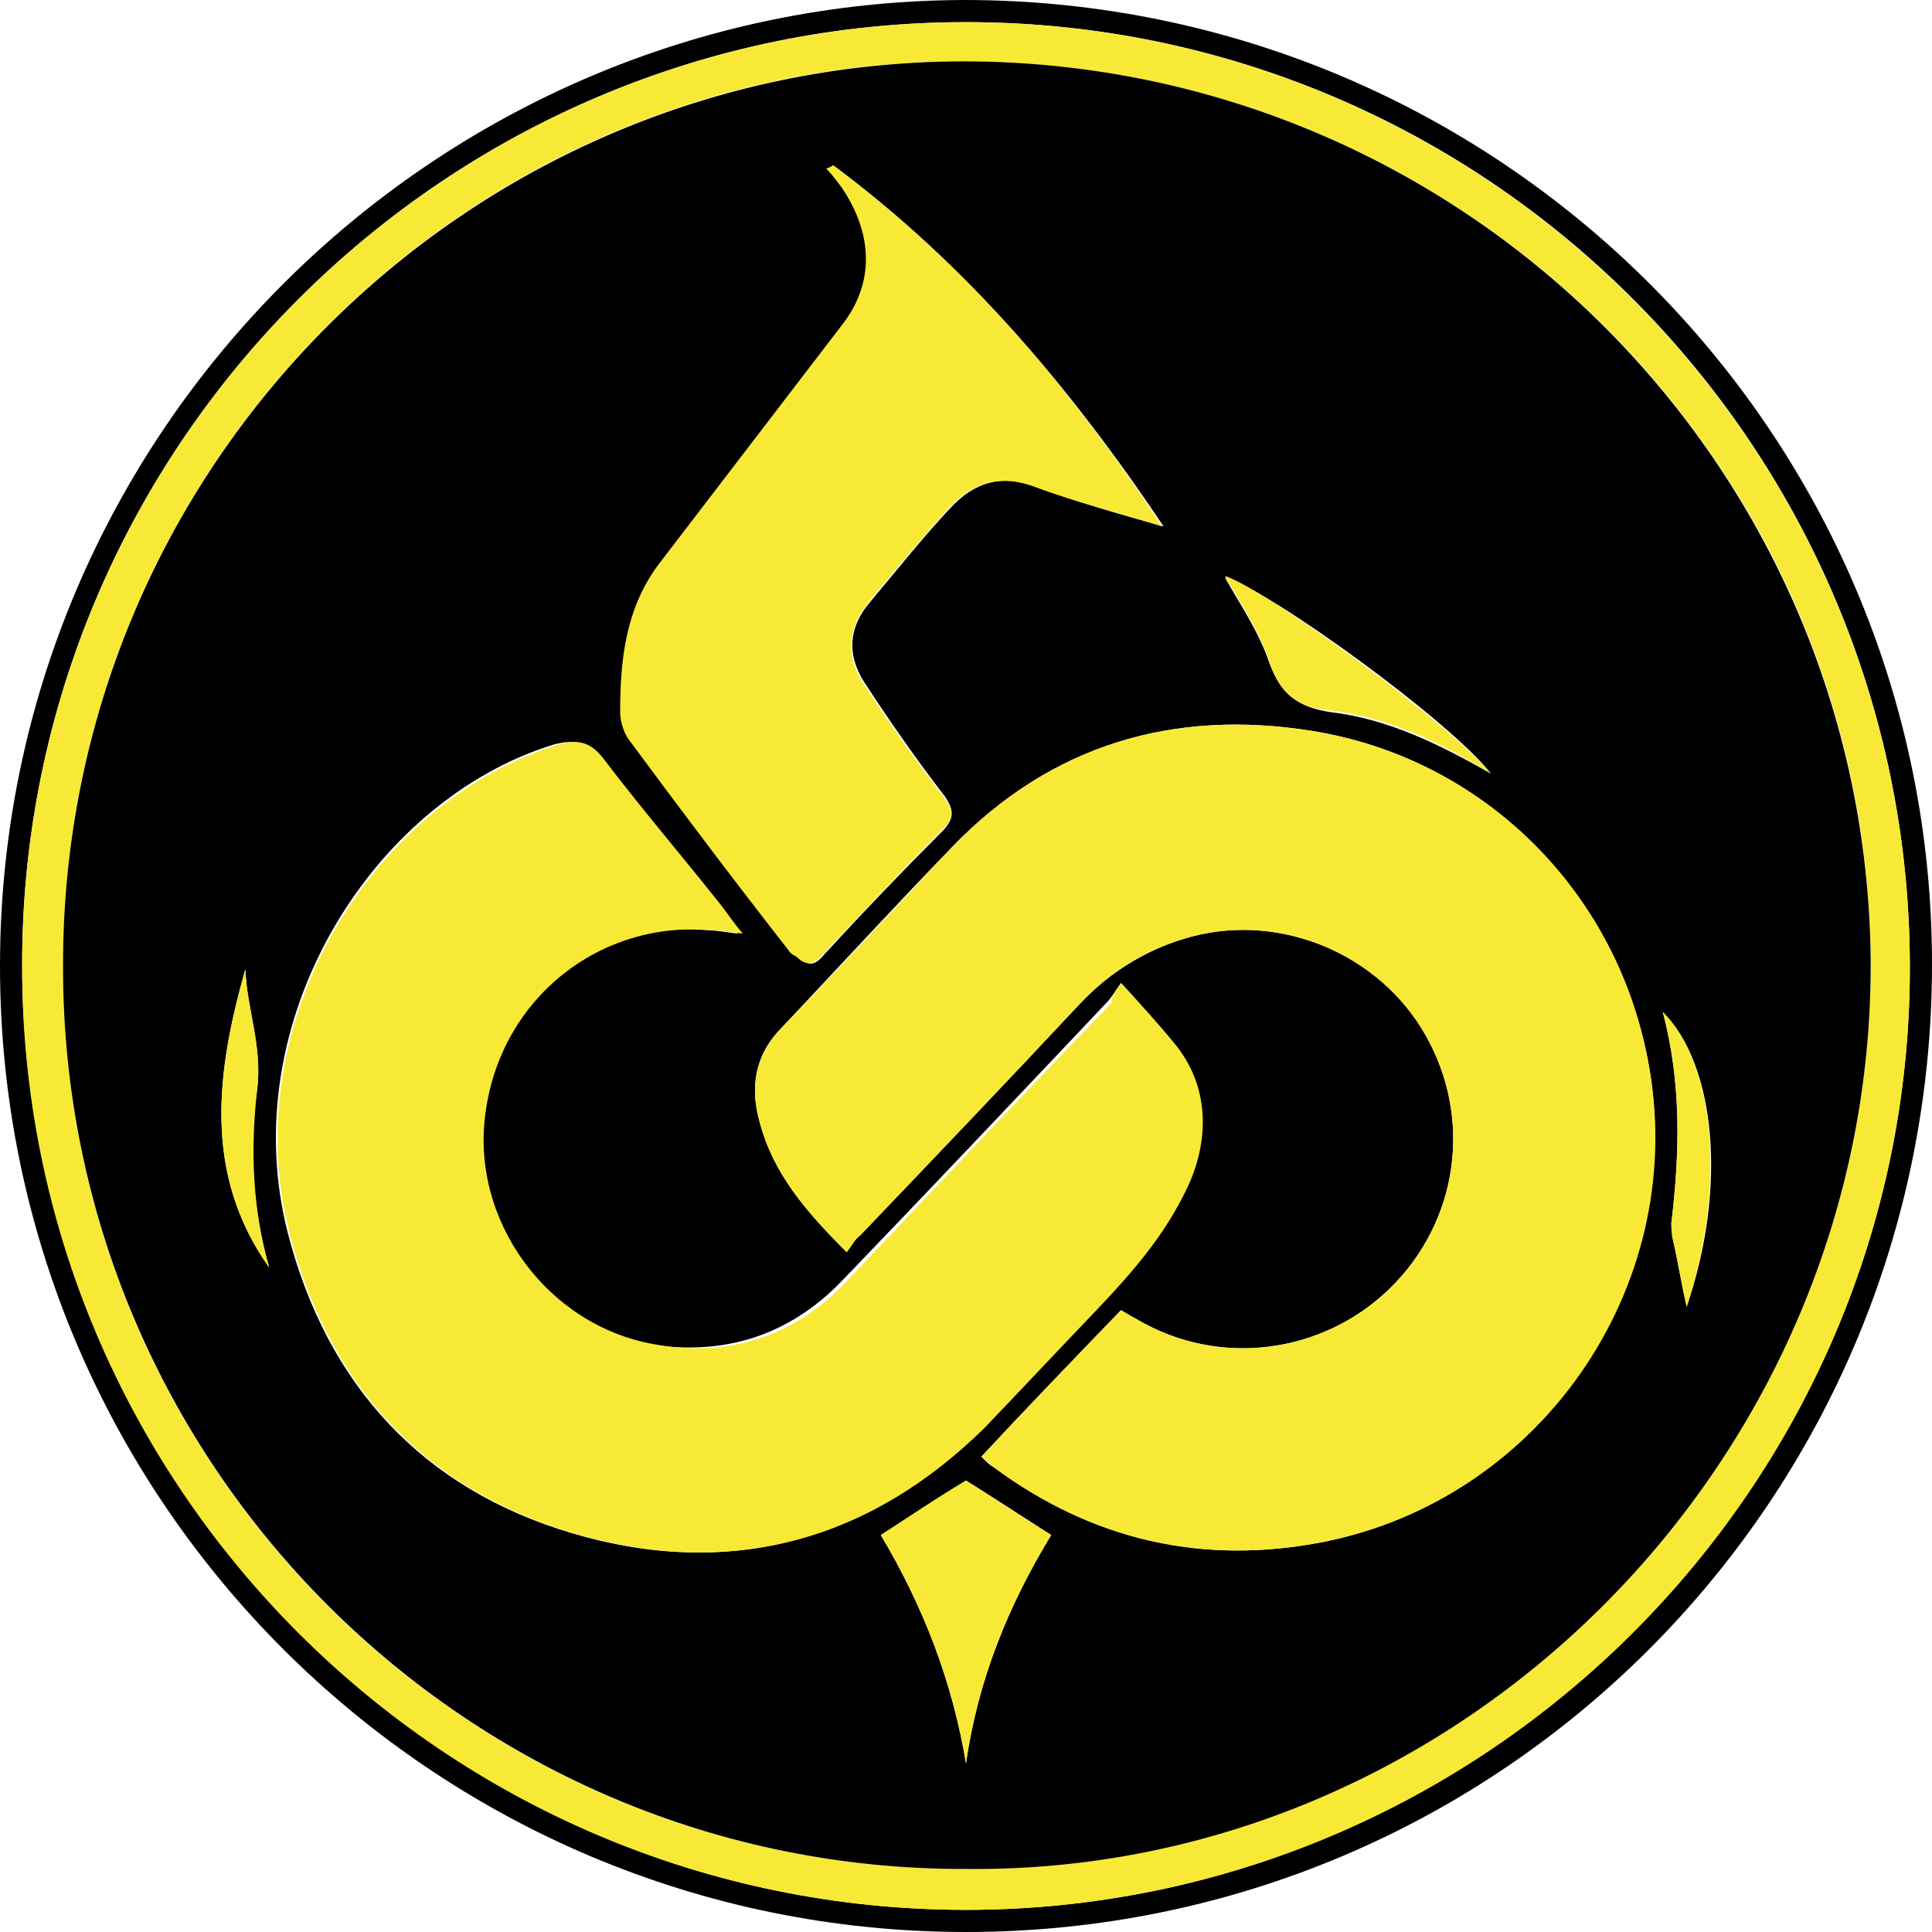
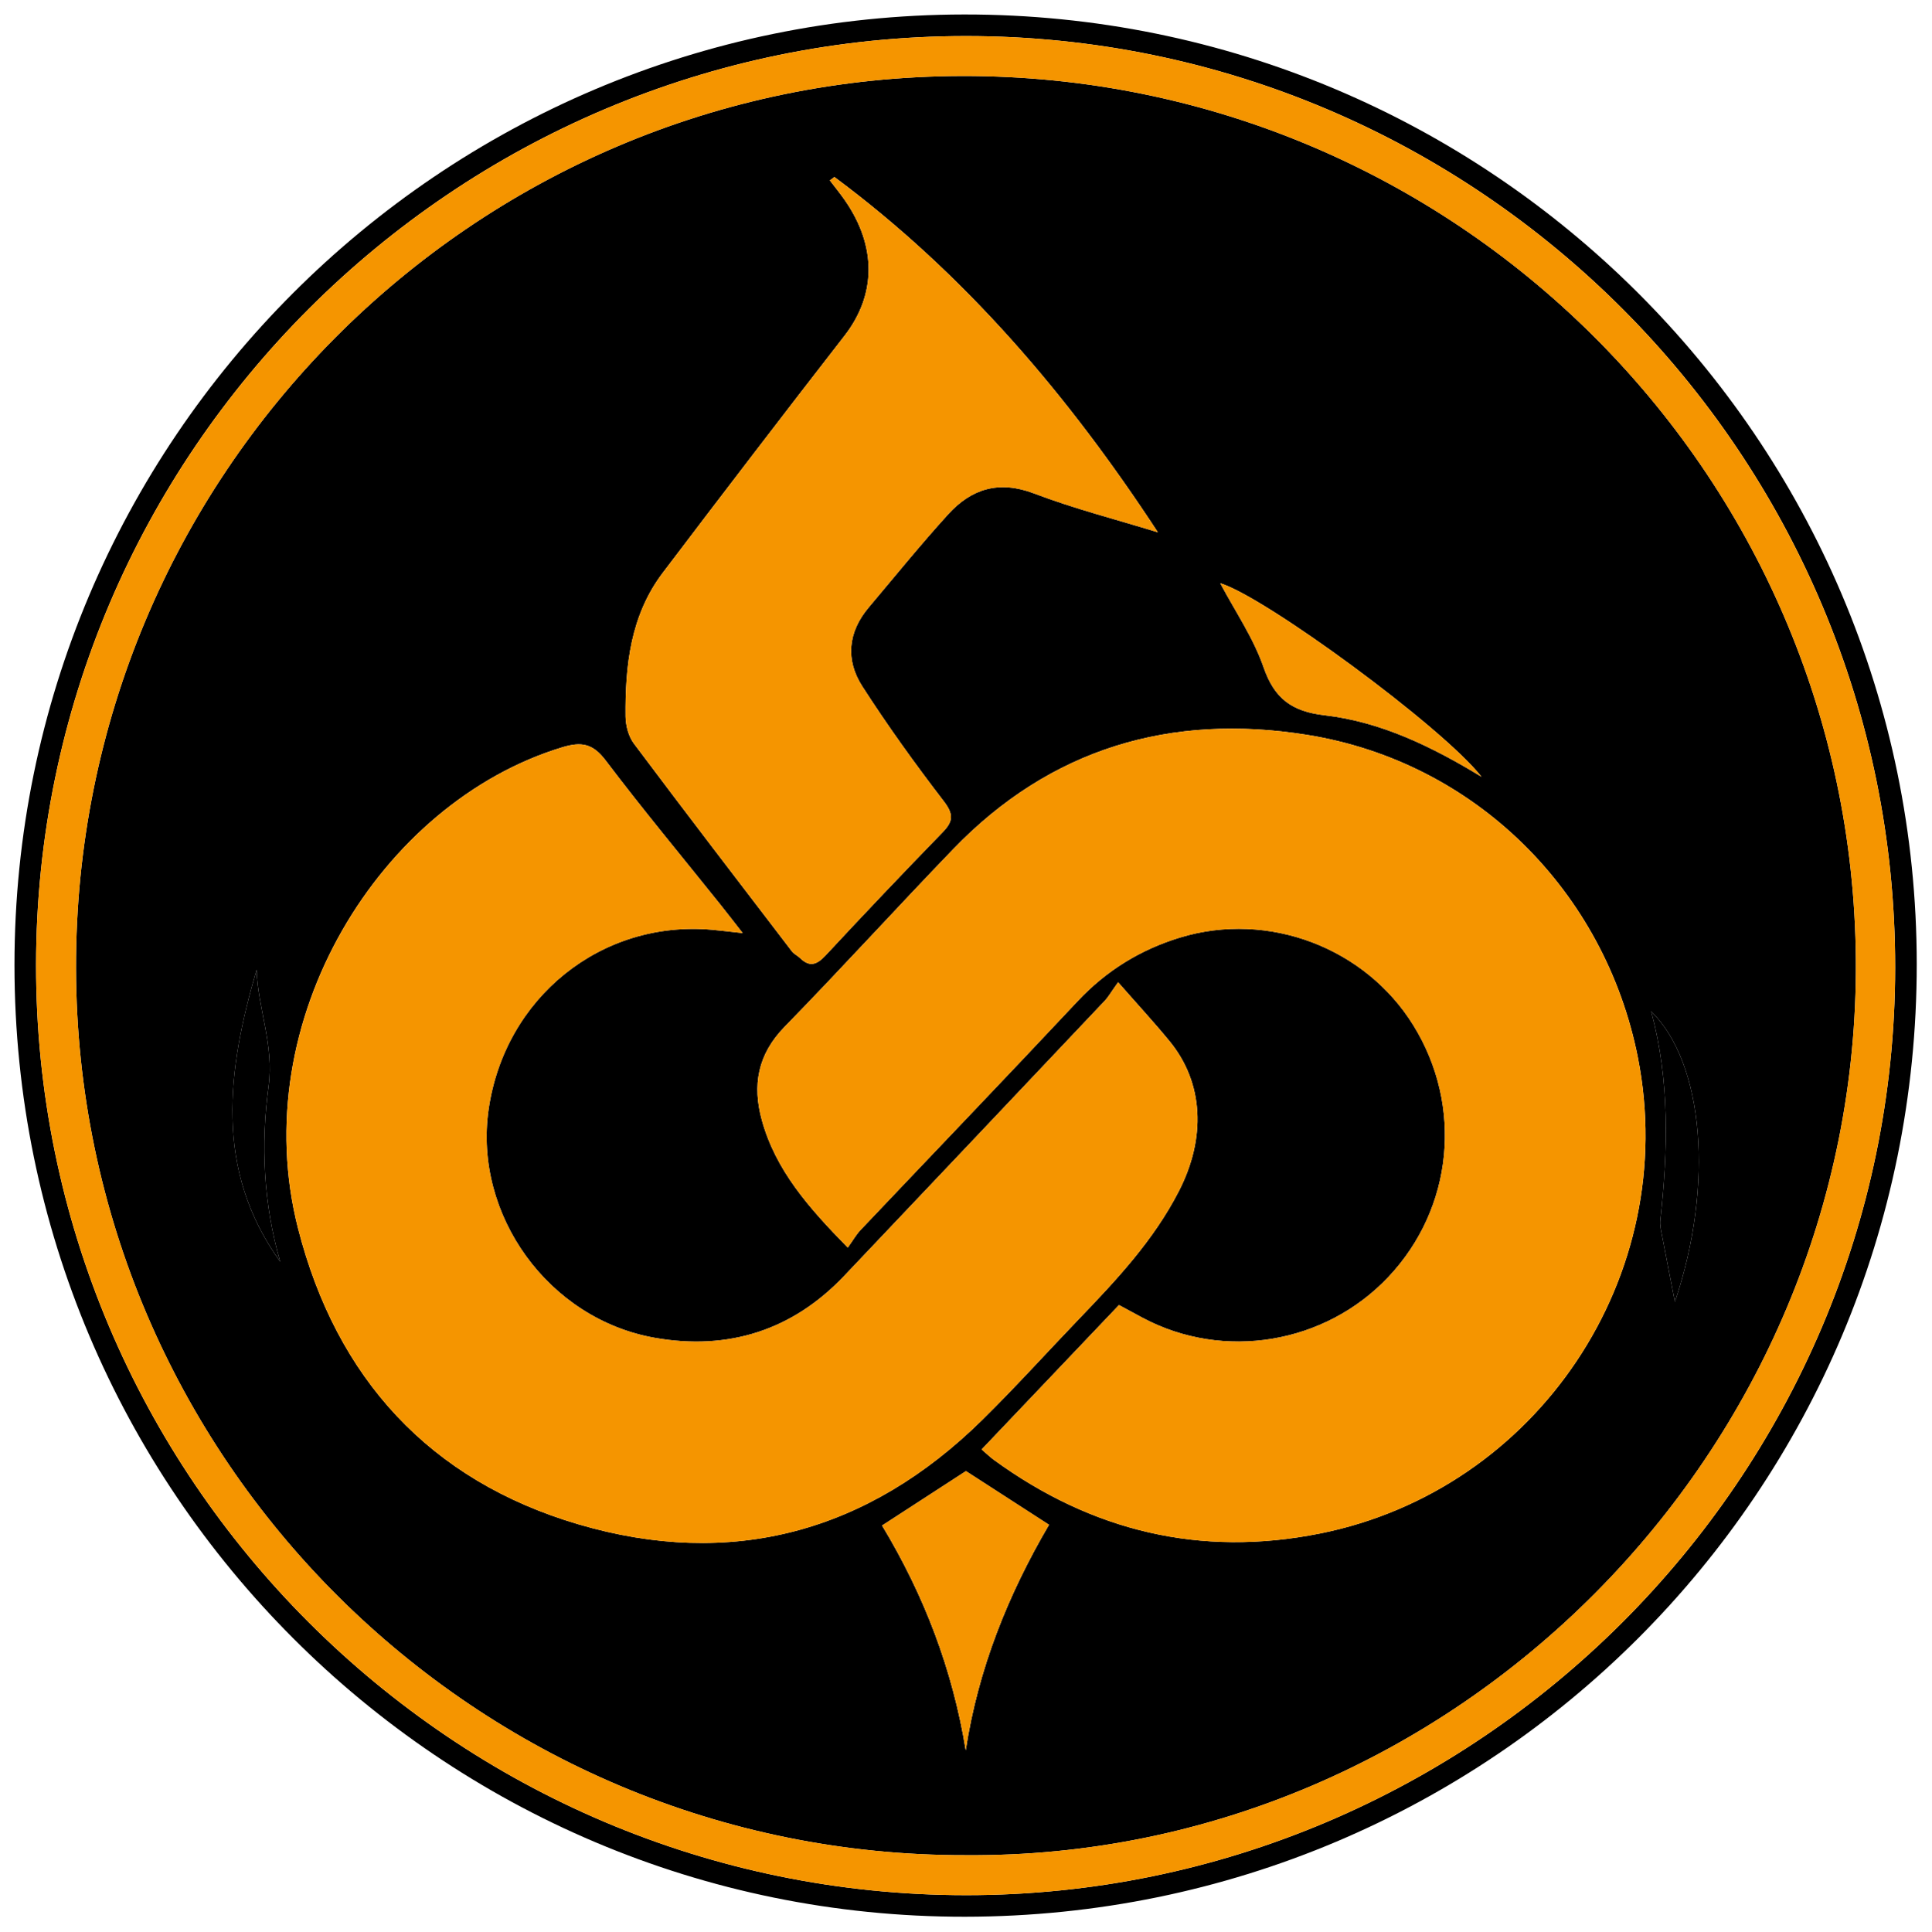
- <svg xmlns="http://www.w3.org/2000/svg" enable-background="new 0 0 113.4 113.4" viewBox="0 0 113.4 113.4">
-   <path d="m56.7 113.4c-31.3 0-56.7-25.4-56.7-56.7 0-31.2 25.4-56.6 56.6-56.7 31.3 0 56.8 25.3 56.8 56.6 0 31.4-25.3 56.8-56.7 56.8zm0-112.1c-30.5 0-55.4 24.8-55.4 55.3 0 30.6 24.9 55.5 55.4 55.5 30.4 0 55.4-24.9 55.4-55.3 0-30.6-24.8-55.5-55.4-55.5z" />
-   <path d="m56.7 1.3c30.5 0 55.4 24.9 55.4 55.5 0 30.4-24.9 55.3-55.4 55.3-30.6 0-55.5-24.9-55.4-55.5 0-30.5 24.9-55.3 55.4-55.3zm0 108.4c29.1.2 53.3-24.1 53.1-53.4-.2-29.1-24-52.7-53.3-52.7-29.2 0-52.9 23.9-52.8 53.2 0 29.3 23.8 53 53 52.9z" fill="#f8e937" />
-   <path d="m56.7 109.7c-29.2.1-53-23.7-53-52.9-.1-29.3 23.6-53.1 52.8-53.2 29.3 0 53 23.6 53.3 52.7.2 29.3-24 53.7-53.1 53.4zm-7-36.2c.3-.4.5-.8.8-1 4.3-4.5 8.7-9.1 12.9-13.6 1.7-1.8 3.8-3.1 6.1-3.8 5.2-1.6 11 .6 13.9 5.2 3 4.8 2.4 10.9-1.5 15-3.8 4-9.8 5-14.7 2.4-.5-.2-.9-.5-1.4-.8-2.8 2.9-5.5 5.7-8.2 8.6.3.3.5.5.7.6 5.8 4.3 12.3 5.8 19.4 4.4 13-2.6 21.5-15.4 19-28.4-2-9.9-9.7-17.6-19.7-19.2-8.1-1.3-15.3.8-21.1 6.8-3.4 3.5-6.7 7.1-10 10.6-1.6 1.6-1.9 3.5-1.3 5.6.8 3 2.7 5.2 5.1 7.6zm16.1-15.8c-.5.7-.6.9-.8 1.1-5.2 5.5-10.4 11-15.6 16.4-3.1 3.2-6.9 4.4-11.3 3.7-6.4-1.1-10.8-7.3-9.9-13.6 1-6.7 6.7-11.3 13.3-10.7.5 0 1 .1 1.8.2-.6-.7-.9-1.2-1.3-1.7-2.3-2.9-4.6-5.7-6.9-8.6-.8-1-1.4-1.1-2.6-.8-10.7 3.3-18.8 16.3-15.6 28.7 2.3 8.9 7.9 15 16.7 17.6 9.1 2.7 17.3.5 24.1-6.2 2-1.9 3.8-4 5.7-6 2.3-2.3 4.5-4.7 6-7.7 1.6-3.1 1.5-6.4-.6-8.9-.9-1.1-1.8-2.2-3-3.5zm-16.9-48c-.1.1-.2.1-.3.2.3.4.6.7.9 1.1 1.9 2.8 1.9 5.7 0 8.1-3.6 4.7-7.2 9.4-10.8 14.1-1.9 2.5-2.2 5.5-2.2 8.6 0 .5.2 1.2.5 1.6 3.1 4.2 6.3 8.3 9.4 12.4.1.2.3.2.5.4.6.6 1 .4 1.5-.2 2.3-2.5 4.6-4.9 7-7.3.6-.7.6-1.1.1-1.9-1.7-2.2-3.3-4.5-4.8-6.8-1-1.6-.9-3.2.4-4.7 1.6-1.9 3.1-3.8 4.7-5.5 1.4-1.5 3-2 5.1-1.2 2.4.9 4.9 1.6 7.4 2.3-5.5-8.2-11.6-15.4-19.4-21.2zm7.8 93.8c.7-4.9 2.5-9.3 5-13.4-1.7-1.1-3.4-2.2-5-3.2-1.7 1.1-3.3 2.1-5 3.2 2.5 4.2 4.2 8.6 5 13.4zm30.8-58.1c-2.3-3-13-10.8-15.6-11.5.9 1.6 2 3.2 2.6 5 .7 1.9 1.7 2.6 3.6 2.9 3.4.4 6.4 1.9 9.4 3.6zm-71.7 29c-1-3.5-1.2-7-.7-10.5.3-2.5-.6-4.6-.7-7-1.7 6-2.5 12 1.4 17.5zm83.2 2.3c2.4-7 1.7-14.2-1.4-17.3 1.1 4.2 1 8.3.5 12.4 0 .3.1.6.1 1 .3 1.3.5 2.6.8 3.9z" />
-   <g fill="#f8e937">
-     <path d="m49.7 73.5c-2.4-2.4-4.3-4.6-5.1-7.6-.6-2.1-.3-3.9 1.3-5.6 3.4-3.5 6.7-7.1 10-10.6 5.8-6 13-8.1 21.1-6.8 10 1.6 17.8 9.3 19.7 19.2 2.6 13-6 25.8-19 28.4-7.1 1.4-13.6-.1-19.4-4.4-.2-.2-.4-.4-.7-.6 2.7-2.9 5.4-5.7 8.2-8.6.5.3.9.5 1.4.8 4.8 2.6 10.9 1.6 14.7-2.4 3.9-4.1 4.5-10.2 1.5-15-2.9-4.6-8.7-6.8-13.9-5.2-2.4.7-4.4 2-6.1 3.8-4.3 4.6-8.6 9.1-12.9 13.6-.3.2-.5.6-.8 1z" />
-     <path d="m65.8 57.7c1.2 1.3 2.2 2.4 3.1 3.5 2.1 2.5 2.2 5.8.6 8.9-1.5 3-3.7 5.3-6 7.7-1.9 2-3.8 4-5.7 6-6.8 6.7-15 8.9-24.1 6.2-8.8-2.6-14.4-8.7-16.7-17.6-3.2-12.4 4.9-25.4 15.8-28.7 1.1-.3 1.8-.2 2.6.8 2.2 2.9 4.6 5.7 6.9 8.6.4.5.7 1 1.3 1.7-.8-.1-1.3-.2-1.8-.2-6.6-.6-12.4 4-13.3 10.7-.9 6.3 3.6 12.5 9.9 13.6 4.3.8 8.2-.4 11.3-3.7 5.2-5.5 10.4-11 15.6-16.4-.1-.2 0-.4.5-1.1z" />
-     <path d="m48.9 9.7c7.8 5.8 13.9 13 19.3 21.2-2.5-.8-5-1.4-7.4-2.3-2.1-.8-3.7-.3-5.1 1.2-1.6 1.8-3.2 3.7-4.7 5.5-1.2 1.5-1.4 3.1-.4 4.7 1.5 2.3 3.1 4.6 4.8 6.8.6.8.6 1.2-.1 1.9-2.4 2.4-4.7 4.9-7 7.3-.5.6-1 .7-1.5.2-.1-.1-.4-.2-.5-.4-3.2-4.1-6.3-8.2-9.4-12.4-.3-.4-.5-1.1-.5-1.6 0-3 .3-6 2.2-8.6 3.6-4.7 7.2-9.4 10.8-14.1 1.9-2.4 1.9-5.3 0-8.1-.3-.4-.6-.8-.9-1.1.2-.1.3-.1.4-.2z" />
-     <path d="m56.7 103.5c-.8-4.8-2.5-9.2-5-13.4 1.7-1.1 3.3-2.2 5-3.2 1.6 1 3.2 2.1 5 3.2-2.5 4.1-4.3 8.5-5 13.4z" />
-     <path d="m87.5 45.4c-2.9-1.8-6-3.3-9.4-3.7-2-.2-3-1-3.6-2.9-.6-1.8-1.7-3.4-2.6-5 2.6.9 13.2 8.7 15.6 11.6z" />
-     <path d="m15.8 74.4c-3.9-5.5-3.1-11.5-1.4-17.5.1 2.3 1 4.5.7 7-.4 3.5-.3 7 .7 10.5z" />
-     <path d="m99 76.7c-.3-1.3-.5-2.6-.8-3.9-.1-.3-.1-.7-.1-1 .5-4.2.6-8.3-.5-12.4 3.1 3.1 3.7 10.3 1.4 17.3z" />
+ <svg xmlns="http://www.w3.org/2000/svg" id="uuid-03c00c0d-54ca-44d2-a147-dc637f3cf726" data-name="Capa 1" viewBox="0 0 566.93 566.93">
+   <defs>
+     <style>
+       .uuid-03f42b70-3d7d-4101-9962-8e545748bf6a {
+         fill: #000;
+       }
+ 
+       .uuid-03f42b70-3d7d-4101-9962-8e545748bf6a, .uuid-c7644346-49c9-4f04-ba43-7bdbc8e993df {
+         stroke-width: 0px;
+       }
+ 
+       .uuid-c7644346-49c9-4f04-ba43-7bdbc8e993df {
+         fill: #f59500;
+       }
+     </style>
+   </defs>
+   <g>
+     <path class="uuid-03f42b70-3d7d-4101-9962-8e545748bf6a" d="M283.31,562.68c-153.97.16-279.05-125.06-279.06-279.37C4.24,129.45,129.13,4.42,283.01,4.25c154.29-.17,279.63,124.77,279.67,278.76.04,154.7-124.64,279.51-279.37,279.67ZM283.61,10.58c-150.34,0-272.86,122.32-273.03,272.59-.17,150.5,122.43,273.15,273.05,273.18,149.87.03,272.61-122.51,272.72-272.28.11-150.74-122.3-273.49-272.74-273.49Z" />
+     <path class="uuid-03f42b70-3d7d-4101-9962-8e545748bf6a" d="M283.48,544.61c-143.76.28-260.88-116.48-261.17-260.36C22.01,139.85,138.56,22.53,282.54,22.31c144.27-.22,261.19,116.22,262.27,259.46,1.08,144.22-118.06,263.97-261.33,262.84ZM248.87,366.25c1.57-2.19,2.48-3.83,3.73-5.15,21.24-22.4,42.63-44.67,63.75-67.19,8.45-9.01,18.48-15.17,30.14-18.71,25.85-7.85,54.34,2.99,68.45,25.84,14.63,23.7,11.65,53.66-7.34,73.81-18.59,19.72-48.4,24.68-72.18,12-2.27-1.21-4.54-2.44-6.93-3.74-13.6,14.3-26.86,28.24-40.32,42.39,1.49,1.27,2.49,2.26,3.62,3.08,28.77,20.94,60.62,28.61,95.64,21.61,64.01-12.79,106.02-75.77,93.4-139.71-9.64-48.83-47.81-86.85-97.1-94.76-39.95-6.41-75.34,3.89-103.94,33.58-16.63,17.26-32.75,35-49.49,52.15-7.89,8.09-9.5,17.13-6.64,27.44,4.05,14.62,13.63,25.56,25.21,37.35ZM328.23,288.35c-2.36,3.33-2.96,4.42-3.79,5.3-25.53,27-51.07,53.99-76.66,80.94-15.19,16-34.06,21.9-55.45,18.16-31.36-5.48-53.33-36.12-48.91-66.99,4.71-32.92,33.1-55.76,65.69-52.82,2.5.23,4.99.54,8.91.97-2.79-3.56-4.6-5.93-6.47-8.27-11.3-14.11-22.86-28.01-33.77-42.42-3.75-4.95-7.07-5.56-12.73-3.85-53.29,16.16-93.15,80.18-77.57,141.22,11.25,44.06,38.73,74.02,82.22,86.86,44.96,13.27,85.08,2.42,118.67-30.64,9.69-9.54,18.82-19.65,28.24-29.47,11.12-11.57,22.05-23.19,29.5-37.74,7.91-15.45,7.34-31.64-2.79-43.98-4.5-5.48-9.31-10.69-15.09-17.28ZM244.95,51.96c-.45.33-.89.67-1.34,1,1.42,1.86,2.9,3.69,4.25,5.6,9.59,13.67,9.38,27.99.04,40.01-17.93,23.08-35.7,46.29-53.35,69.58-9.43,12.45-11.05,27.16-10.91,42.15.03,2.7.86,5.88,2.45,8,15.32,20.44,30.87,40.71,46.39,61,.6.78,1.63,1.21,2.35,1.92,2.83,2.76,4.94,2.03,7.52-.74,11.33-12.19,22.8-24.26,34.4-36.19,3.18-3.27,3.16-5.36.26-9.14-8.38-10.91-16.44-22.11-23.88-33.68-4.97-7.72-4.23-15.9,1.88-23.14,7.72-9.16,15.26-18.47,23.31-27.33,6.84-7.53,14.91-10.08,25.23-6.15,11.85,4.51,24.22,7.66,36.36,11.41-26.26-40.12-56.66-75.86-94.96-104.3ZM283.5,513.82c3.65-23.91,12.45-45.73,24.45-66.2-8.61-5.56-16.56-10.7-24.39-15.76-8.2,5.32-16.28,10.57-24.62,15.98,12.45,20.64,20.72,42.43,24.56,65.99ZM434.92,228.03c-11.56-14.73-63.84-53-76.7-56.81,4.3,8.11,9.7,15.97,12.71,24.65,3.2,9.24,8.3,12.98,17.93,14.1,16.7,1.94,31.69,9.32,46.05,18.06ZM82.25,370.4c-4.95-17.01-5.72-34.46-3.42-51.49,1.64-12.16-3.13-22.78-3.52-34.23-8.61,29.53-12.55,58.68,6.94,85.72ZM491.7,382.18c11.6-34.45,8.48-70.18-6.97-85.29,5.51,20.46,4.94,40.85,2.68,61.31-.17,1.55.26,3.2.56,4.77,1.2,6.35,2.46,12.69,3.73,19.21Z" />
+     <path class="uuid-03f42b70-3d7d-4101-9962-8e545748bf6a" d="M82.25,370.4c-19.49-27.04-15.56-56.18-6.94-85.72.39,11.45,5.16,22.07,3.52,34.23-2.3,17.03-1.53,34.47,3.42,51.49Z" />
+     <path class="uuid-03f42b70-3d7d-4101-9962-8e545748bf6a" d="M491.7,382.18c-1.27-6.52-2.53-12.86-3.73-19.21-.3-1.57-.73-3.22-.56-4.77,2.26-20.46,2.83-40.85-2.68-61.31,15.45,15.11,18.57,50.84,6.97,85.29Z" />
  </g>
+   <path class="uuid-c7644346-49c9-4f04-ba43-7bdbc8e993df" d="M283.61,10.58c150.43,0,272.85,122.75,272.74,273.49-.11,149.77-122.85,272.31-272.72,272.28-150.62-.03-273.22-122.68-273.05-273.18C10.75,132.9,133.27,10.58,283.61,10.58ZM283.48,544.61c143.27,1.13,262.41-118.62,261.33-262.84-1.08-143.24-118-259.69-262.27-259.46-143.98.22-260.53,117.54-260.23,261.94.3,143.88,117.41,260.63,261.17,260.36Z" />
+   <path class="uuid-c7644346-49c9-4f04-ba43-7bdbc8e993df" d="M248.87,366.25c-11.57-11.79-21.16-22.73-25.21-37.35-2.85-10.31-1.25-19.35,6.64-27.44,16.73-17.15,32.86-34.89,49.49-52.15,28.61-29.69,63.99-40,103.94-33.58,49.3,7.91,87.46,45.92,97.1,94.76,12.62,63.94-29.4,126.92-93.4,139.71-35.02,7-66.87-.67-95.64-21.61-1.13-.82-2.13-1.81-3.62-3.08,13.46-14.15,26.72-28.09,40.32-42.39,2.4,1.29,4.66,2.52,6.93,3.74,23.78,12.68,53.59,7.72,72.18-12,18.99-20.14,21.97-50.11,7.34-73.81-14.11-22.85-42.6-33.69-68.45-25.84-11.66,3.54-21.7,9.7-30.14,18.71-21.11,22.52-42.51,44.79-63.75,67.19-1.25,1.32-2.16,2.96-3.73,5.15Z" />
+   <path class="uuid-c7644346-49c9-4f04-ba43-7bdbc8e993df" d="M328.23,288.35c5.78,6.59,10.59,11.81,15.09,17.28,10.13,12.34,10.7,28.52,2.79,43.98-7.45,14.55-18.38,26.16-29.5,37.74-9.43,9.81-18.55,19.93-28.24,29.47-33.6,33.06-73.71,43.91-118.67,30.64-43.49-12.84-70.97-42.79-82.22-86.86-15.58-61.04,24.28-125.06,77.57-141.22,5.66-1.72,8.98-1.1,12.73,3.85,10.91,14.4,22.47,28.31,33.77,42.42,1.87,2.33,3.69,4.7,6.47,8.27-3.91-.43-6.41-.74-8.91-.97-32.59-2.94-60.98,19.9-65.69,52.82-4.42,30.88,17.55,61.51,48.91,66.99,21.39,3.74,40.25-2.16,55.45-18.16,25.59-26.94,51.12-53.94,76.66-80.94.83-.88,1.43-1.98,3.79-5.3Z" />
+   <path class="uuid-c7644346-49c9-4f04-ba43-7bdbc8e993df" d="M244.95,51.96c38.29,28.44,68.7,64.17,94.96,104.3-12.14-3.74-24.51-6.9-36.36-11.41-10.31-3.92-18.39-1.37-25.23,6.15-8.05,8.86-15.6,18.17-23.31,27.33-6.1,7.25-6.84,15.43-1.88,23.14,7.44,11.57,15.51,22.76,23.88,33.68,2.9,3.78,2.92,5.87-.26,9.14-11.6,11.93-23.07,24-34.4,36.19-2.58,2.77-4.69,3.51-7.52.74-.72-.7-1.75-1.14-2.35-1.92-15.52-20.29-31.08-40.56-46.39-61-1.59-2.12-2.42-5.3-2.45-8-.14-14.99,1.47-29.7,10.91-42.15,17.65-23.29,35.42-46.5,53.35-69.58,9.34-12.02,9.55-26.34-.04-40.01-1.35-1.92-2.83-3.74-4.25-5.6.45-.33.89-.67,1.34-1Z" />
+   <path class="uuid-c7644346-49c9-4f04-ba43-7bdbc8e993df" d="M283.5,513.82c-3.84-23.56-12.1-45.34-24.56-65.99,8.34-5.41,16.42-10.66,24.62-15.98,7.83,5.06,15.78,10.2,24.39,15.76-12,20.47-20.8,42.29-24.45,66.2Z" />
+   <path class="uuid-c7644346-49c9-4f04-ba43-7bdbc8e993df" d="M434.92,228.03c-14.37-8.74-29.35-16.12-46.05-18.06-9.63-1.12-14.73-4.86-17.93-14.1-3.01-8.68-8.42-16.54-12.71-24.65,12.86,3.81,65.14,42.08,76.7,56.81Z" />
</svg>
